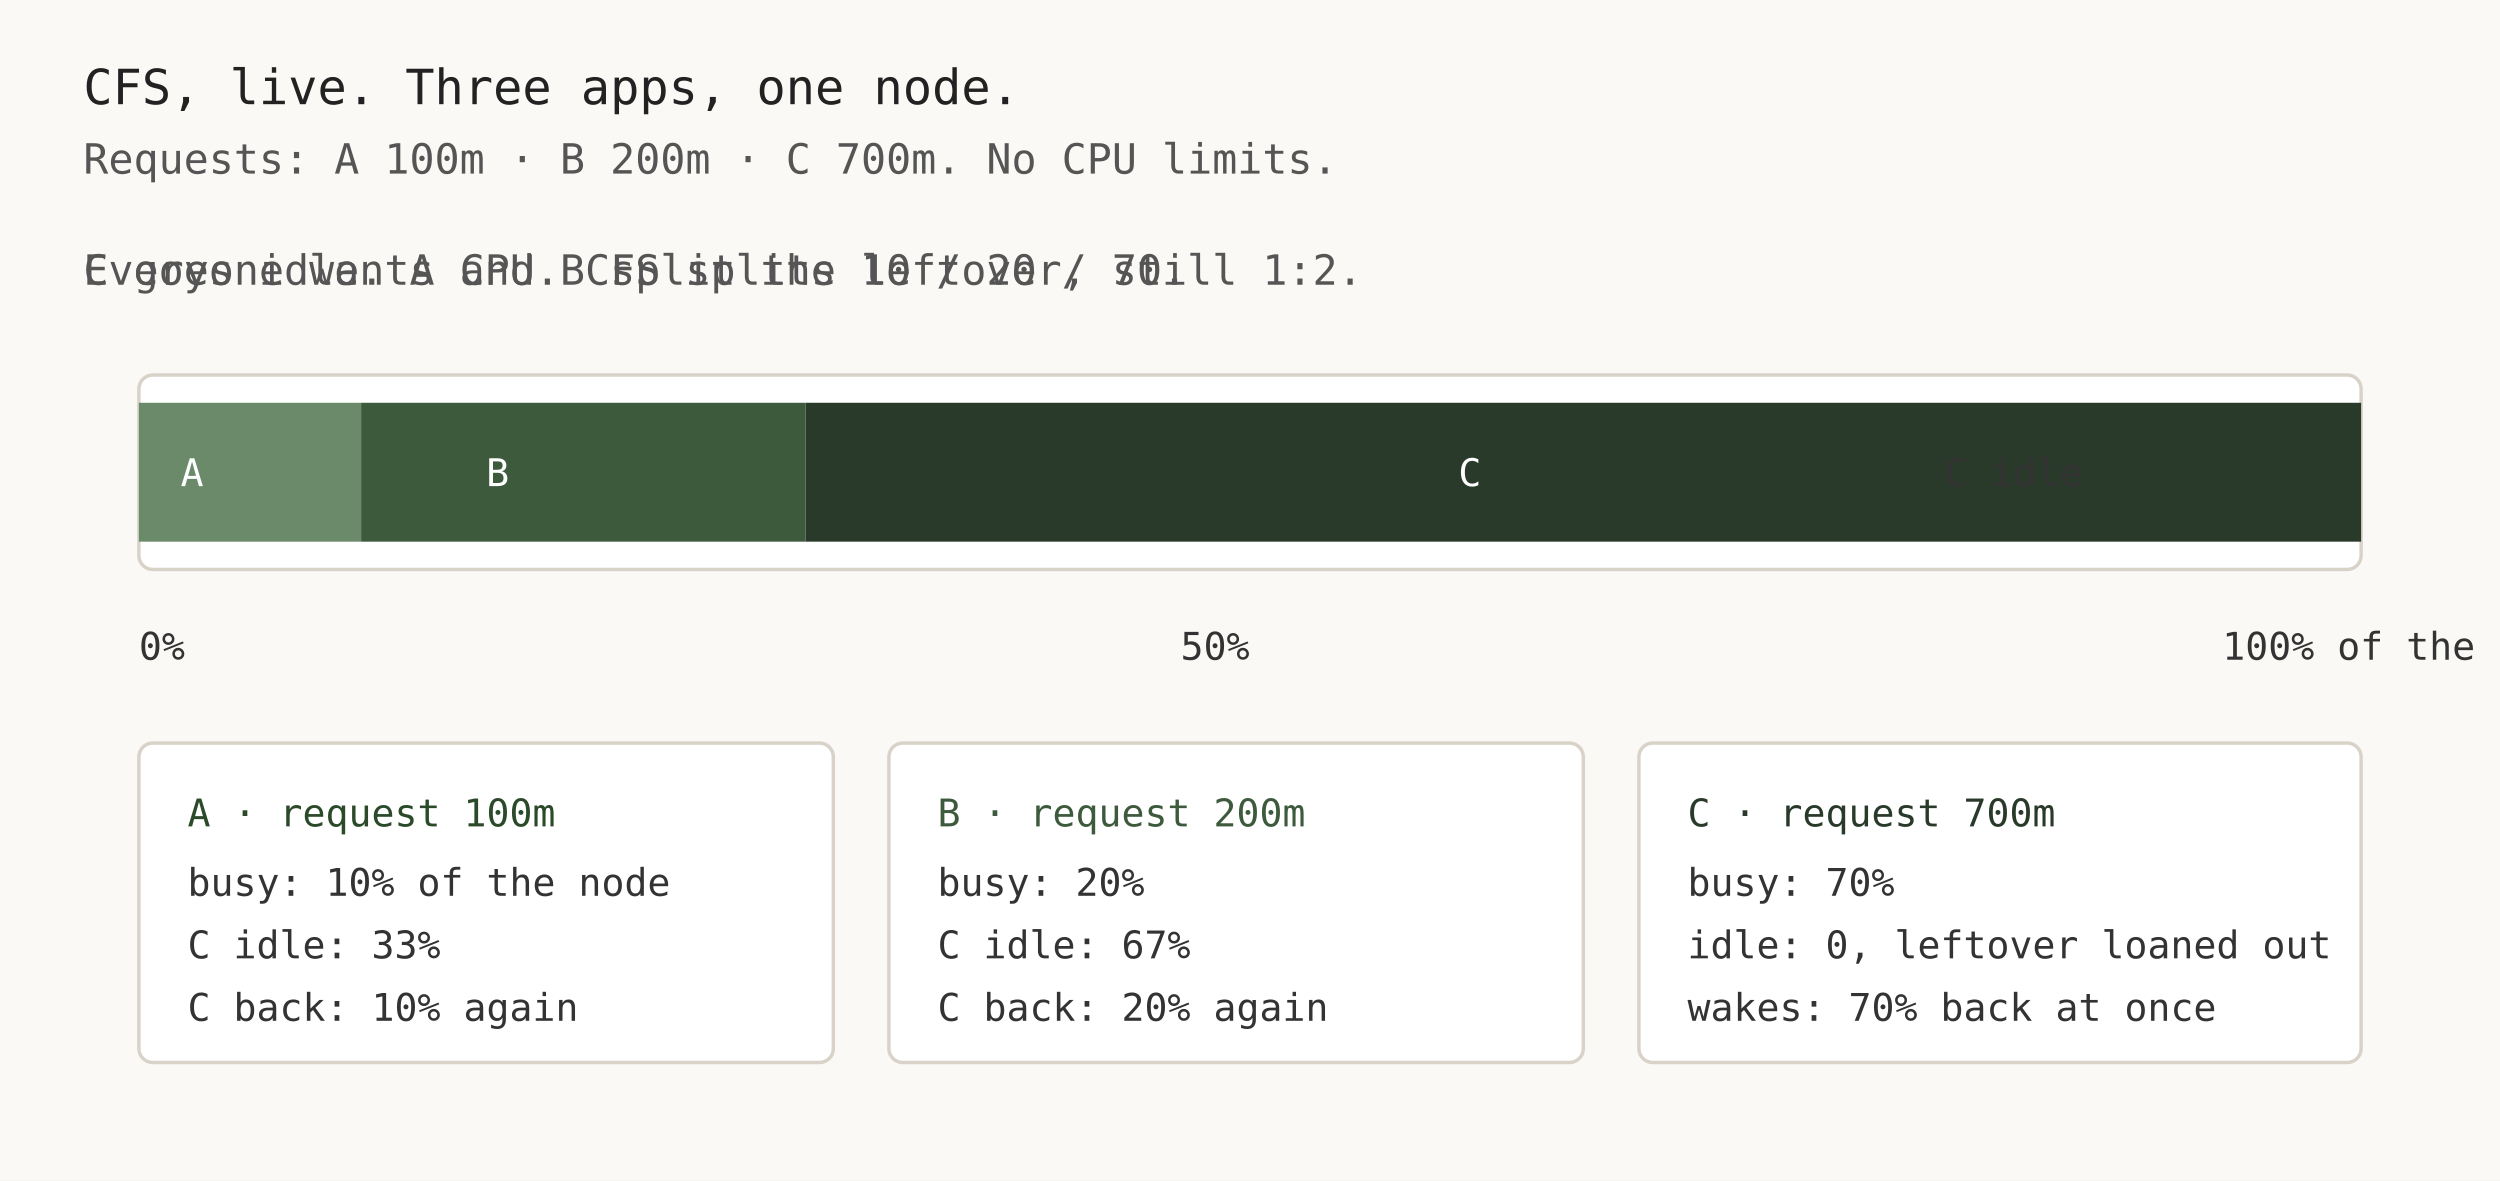
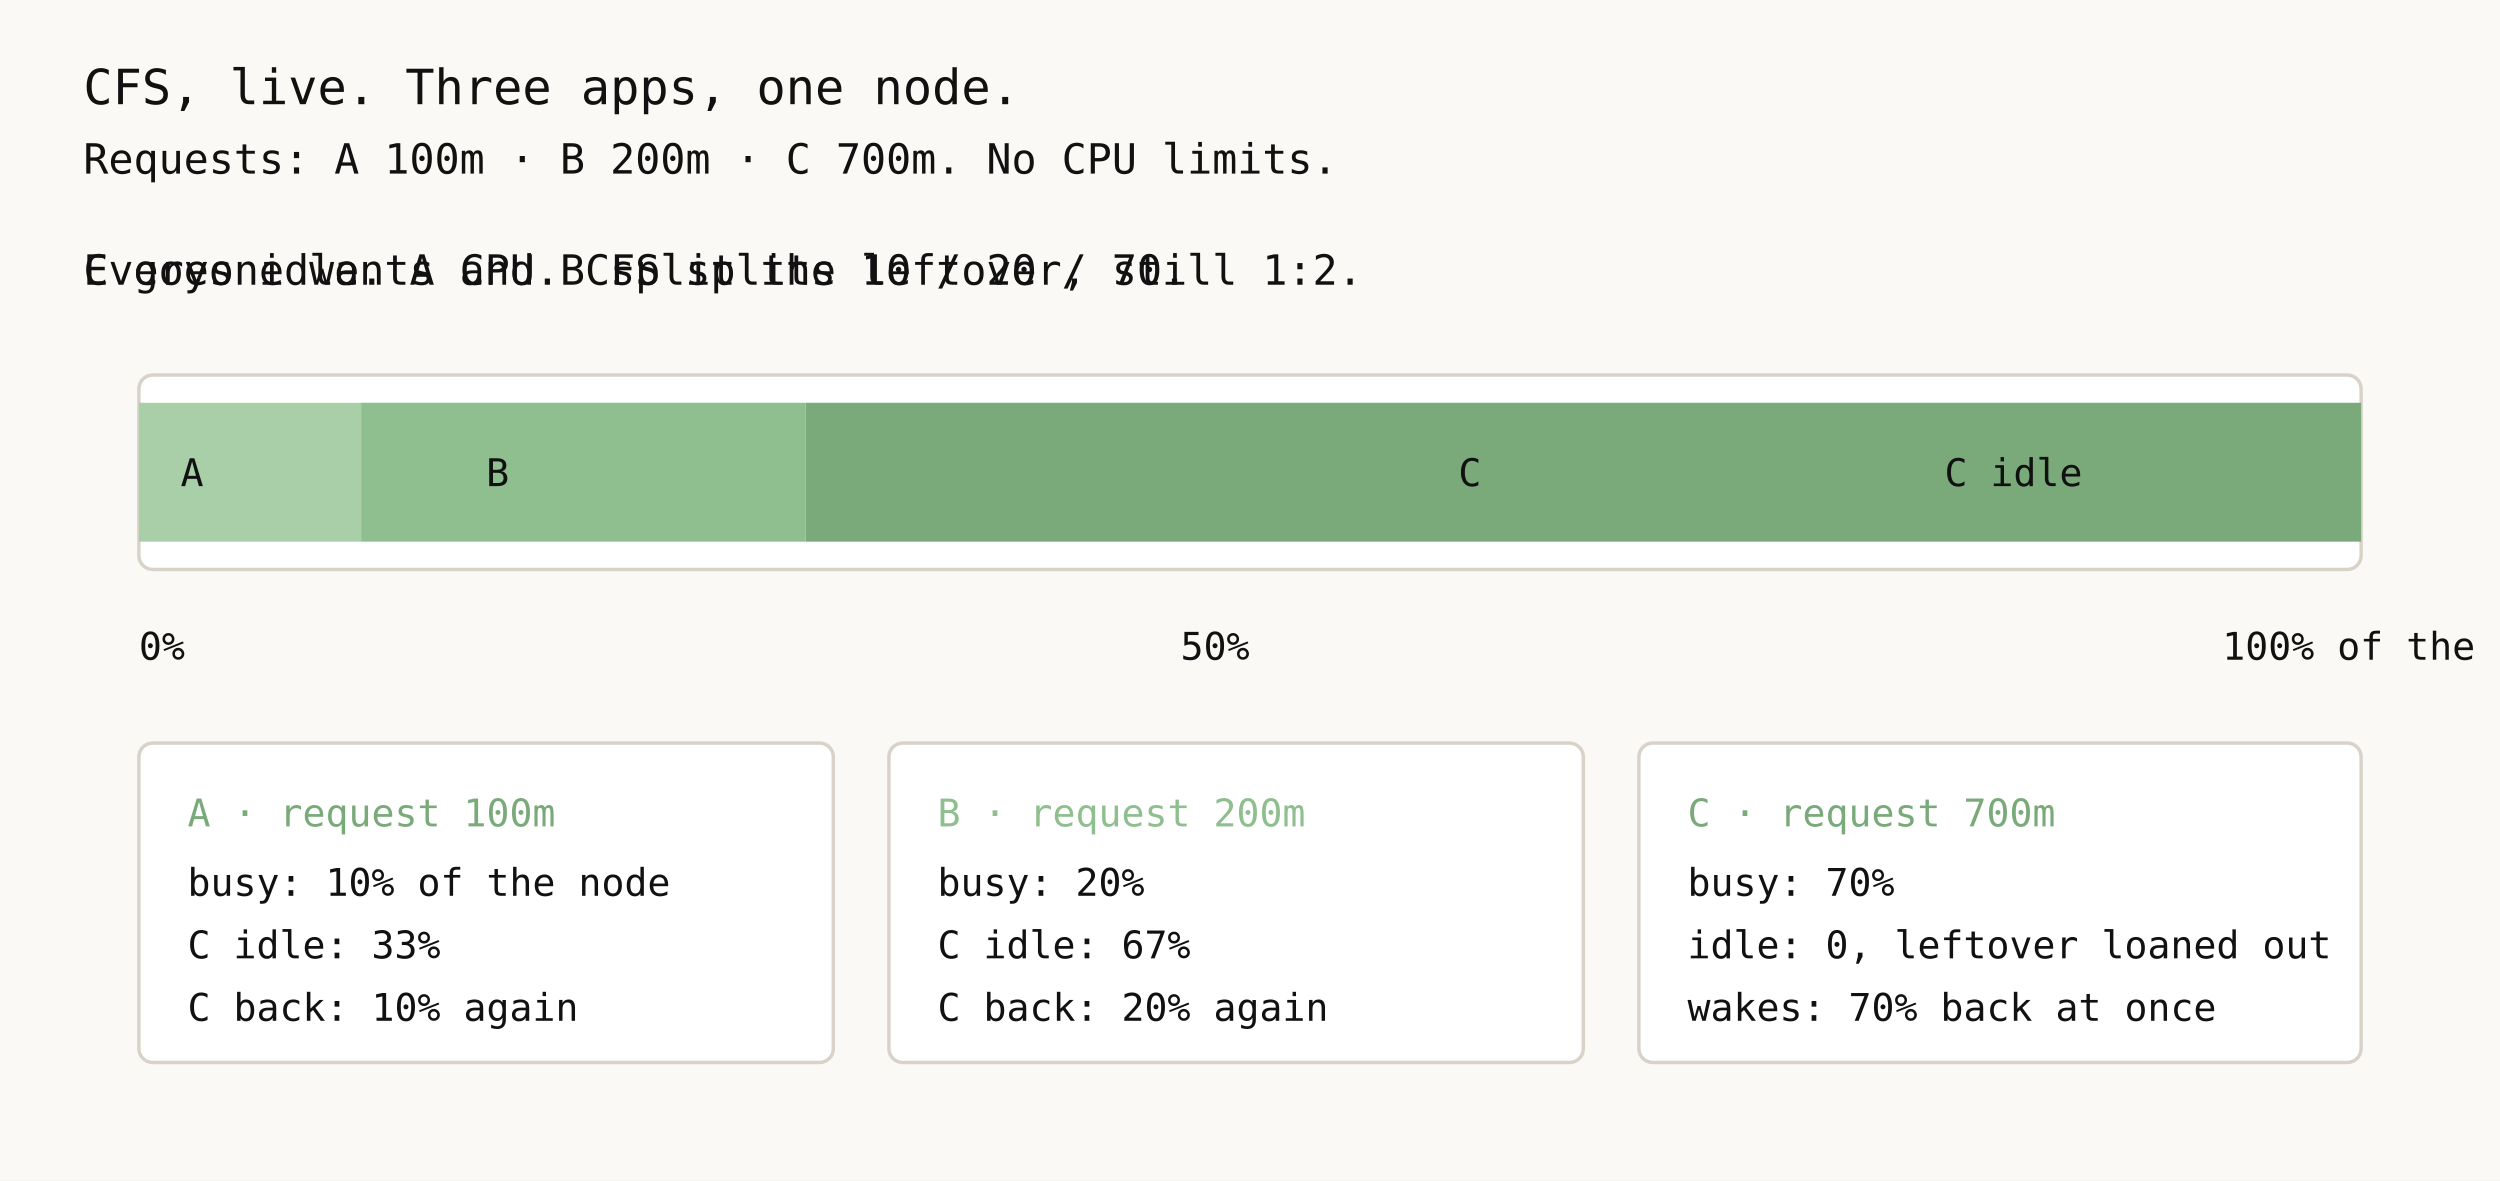
<svg xmlns="http://www.w3.org/2000/svg" width="720" height="340" viewBox="0 0 720 340">
  <style>
    .bg { fill: #faf9f6; }
    text { font-family: ui-monospace, SFMono-Regular, Menlo, monospace; }
-     .title { font-size: 14px; fill: #222; }
-     .sub { font-size: 12px; fill: #555; }
+     .title { font-size: 14px; fill: #111111; }
+     .sub { font-size: 12px; fill: #111111; }
    .tiny { font-size: 11px; }
-     .on { fill: #fff; }
-     .muted { fill: #333; }
-     .lane { fill: #fff; stroke: #d8d2c8; }
+     .on { fill: #111111; }
+     .muted { fill: #111111; }
+     .lane { fill: #ffffff; stroke: #d8d2c8; }
    .tick { fill: none; stroke: #ddd; }
    #phase-busy { animation: fadeBusy 12s infinite; }
    #phase-idle { animation: fadeIdle 12s infinite; }
    #barA { animation: aW 12s infinite; }
    #barB { animation: bX 12s infinite; }
    #barC { animation: cW 12s infinite; }
    #labA { animation: aLab 12s infinite; }
    #labB { animation: bLab 12s infinite; }
    #labC { animation: cLab 12s infinite; }
    #cIdleTag { animation: cTag 12s infinite; }
    @keyframes fadeBusy {
      0%, 32% { opacity: 1; } 38%, 82% { opacity: 0; } 88%, 100% { opacity: 1; }
    }
    @keyframes fadeIdle {
      0%, 32% { opacity: 0; } 38%, 82% { opacity: 1; } 88%, 100% { opacity: 0; }
    }
    /* track 40..680 = 640px. busy: A64 B128 C448. idle: A213 B427 C0 */
    @keyframes aW {
      0%, 30% { width: 64px; } 40%, 80% { width: 213px; } 90%, 100% { width: 64px; }
    }
    @keyframes bX {
      0%, 30% { x: 104px; width: 128px; } 40%, 80% { x: 253px; width: 427px; } 90%, 100% { x: 104px; width: 128px; }
    }
    @keyframes cW {
      0%, 30% { x: 232px; width: 448px; opacity: 1; }
      40%, 80% { x: 680px; width: 0; opacity: 0.25; }
      90%, 100% { x: 232px; width: 448px; opacity: 1; }
    }
    @keyframes aLab {
      0%, 30% { x: 52px; } 40%, 80% { x: 120px; } 90%, 100% { x: 52px; }
    }
    @keyframes bLab {
      0%, 30% { x: 140px; } 40%, 80% { x: 430px; } 90%, 100% { x: 140px; }
    }
    @keyframes cLab {
      0%, 30% { x: 420px; opacity: 1; } 40%, 80% { x: 420px; opacity: 0; } 90%, 100% { x: 420px; opacity: 1; }
    }
    @keyframes cTag {
      0%, 32% { opacity: 0; } 40%, 80% { opacity: 1; } 88%, 100% { opacity: 0; }
    }
  </style>
  <rect class="bg" width="720" height="340" />
  <text class="title" x="24" y="30">CFS, live. Three apps, one node.</text>
  <text class="sub" x="24" y="50">Requests: A 100m · B 200m · C 700m. No CPU limits.</text>
  <text id="phase-busy" class="sub" x="24" y="82">Everyone wants CPU. CFS splits 10 / 20 / 70.</text>
  <text id="phase-idle" class="sub" x="24" y="82">C goes idle. A and B split the leftover, still 1:2.</text>
  <rect class="lane" x="40" y="108" width="640" height="56" rx="4" />
-   <rect id="barA" x="40" y="116" width="64" height="40" fill="#6a8a6a" />
-   <rect id="barB" x="104" y="116" width="128" height="40" fill="#3d5a3d" />
-   <rect id="barC" x="232" y="116" width="448" height="40" fill="#2a3a2a" />
+   <rect id="barA" x="40" y="116" width="64" height="40" fill="#a8cfa8" />
+   <rect id="barB" x="104" y="116" width="128" height="40" fill="#8fbf8f" />
+   <rect id="barC" x="232" y="116" width="448" height="40" fill="#7aaa7a" />
  <text id="labA" class="tiny on" x="52" y="140">A</text>
  <text id="labB" class="tiny on" x="140" y="140">B</text>
  <text id="labC" class="tiny on" x="420" y="140">C</text>
  <text id="cIdleTag" class="tiny muted" x="560" y="140">C idle</text>
  <text class="tiny muted" x="40" y="190">0%</text>
  <text class="tiny muted" x="340" y="190">50%</text>
  <text class="tiny muted" x="640" y="190">100% of the node</text>
  <rect class="lane" x="40" y="214" width="200" height="92" rx="4" />
-   <text class="tiny" fill="#2a4a2a" x="54" y="238">A  ·  request 100m</text>
+   <text class="tiny" fill="#7aaa7a" x="54" y="238">A  ·  request 100m</text>
  <text class="tiny muted" x="54" y="258">busy: 10% of the node</text>
  <text class="tiny muted" x="54" y="276">C idle: 33%</text>
  <text class="tiny muted" x="54" y="294">C back: 10% again</text>
  <rect class="lane" x="256" y="214" width="200" height="92" rx="4" />
-   <text class="tiny" fill="#3d5a3d" x="270" y="238">B  ·  request 200m</text>
+   <text class="tiny" fill="#8fbf8f" x="270" y="238">B  ·  request 200m</text>
  <text class="tiny muted" x="270" y="258">busy: 20%</text>
  <text class="tiny muted" x="270" y="276">C idle: 67%</text>
  <text class="tiny muted" x="270" y="294">C back: 20% again</text>
  <rect class="lane" x="472" y="214" width="208" height="92" rx="4" />
-   <text class="tiny" fill="#2a3a2a" x="486" y="238">C  ·  request 700m</text>
+   <text class="tiny" fill="#7aaa7a" x="486" y="238">C  ·  request 700m</text>
  <text class="tiny muted" x="486" y="258">busy: 70%</text>
  <text class="tiny muted" x="486" y="276">idle: 0, leftover loaned out</text>
  <text class="tiny muted" x="486" y="294">wakes: 70% back at once</text>
</svg>
